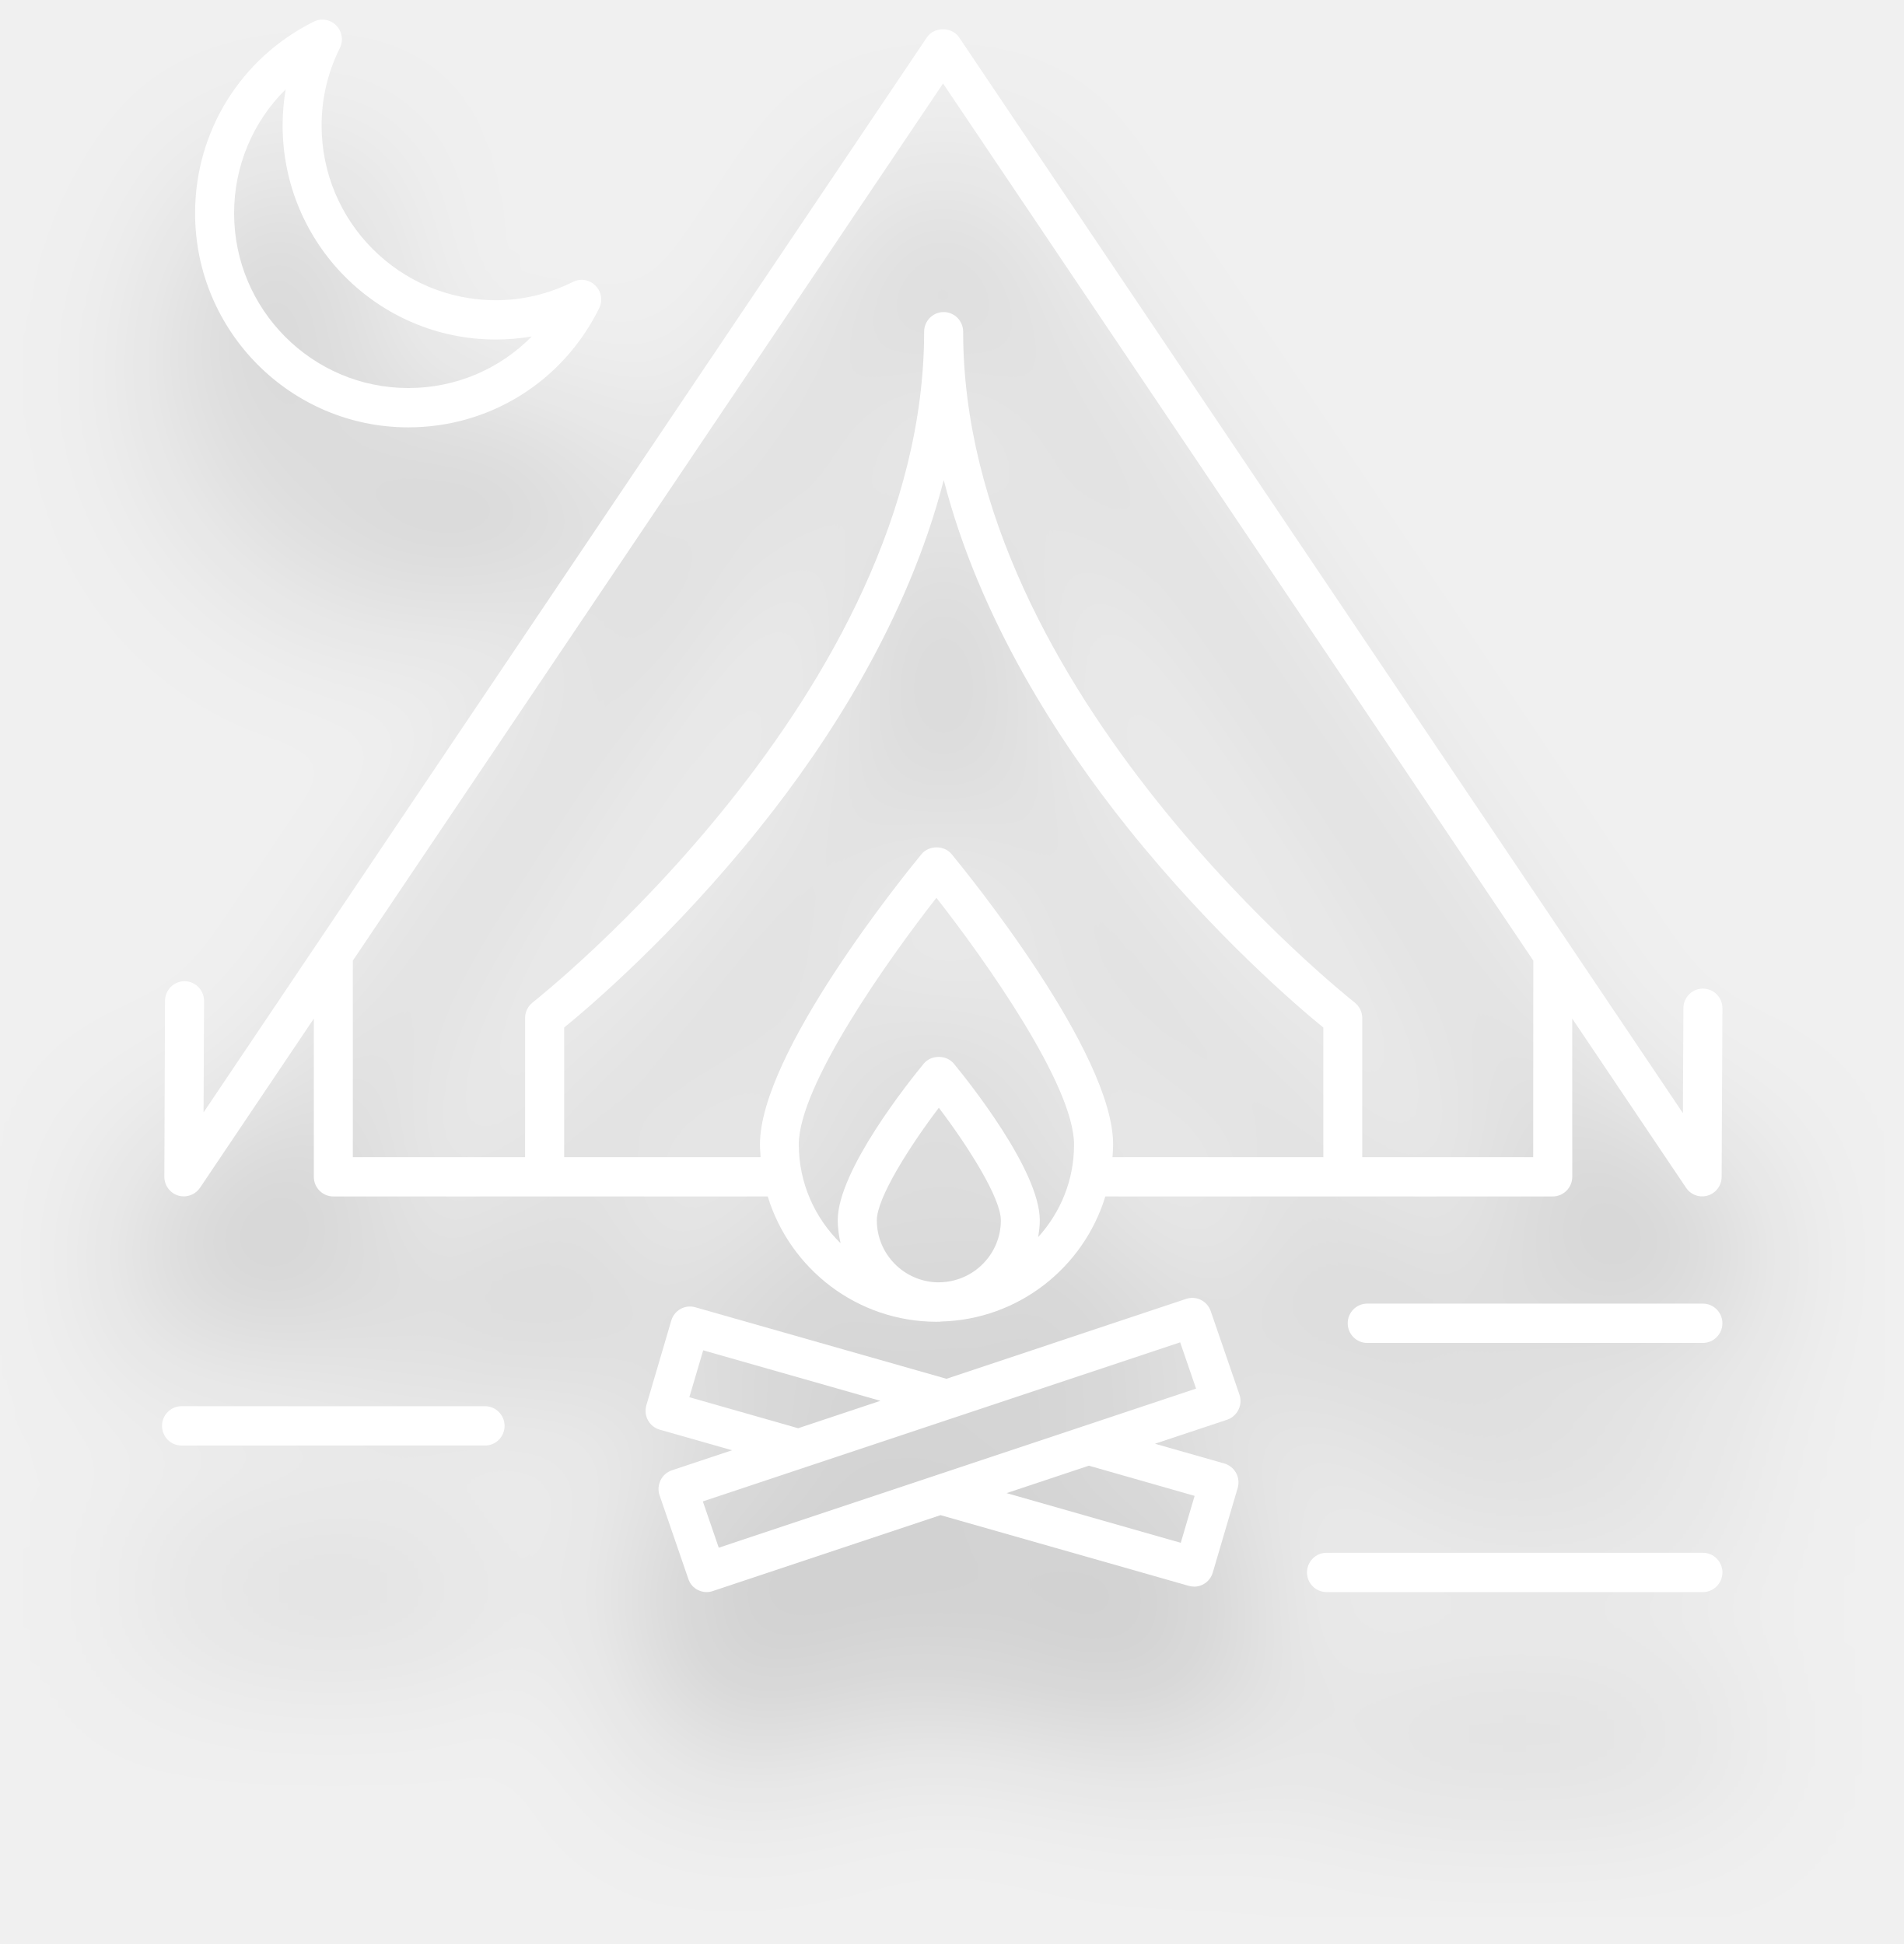
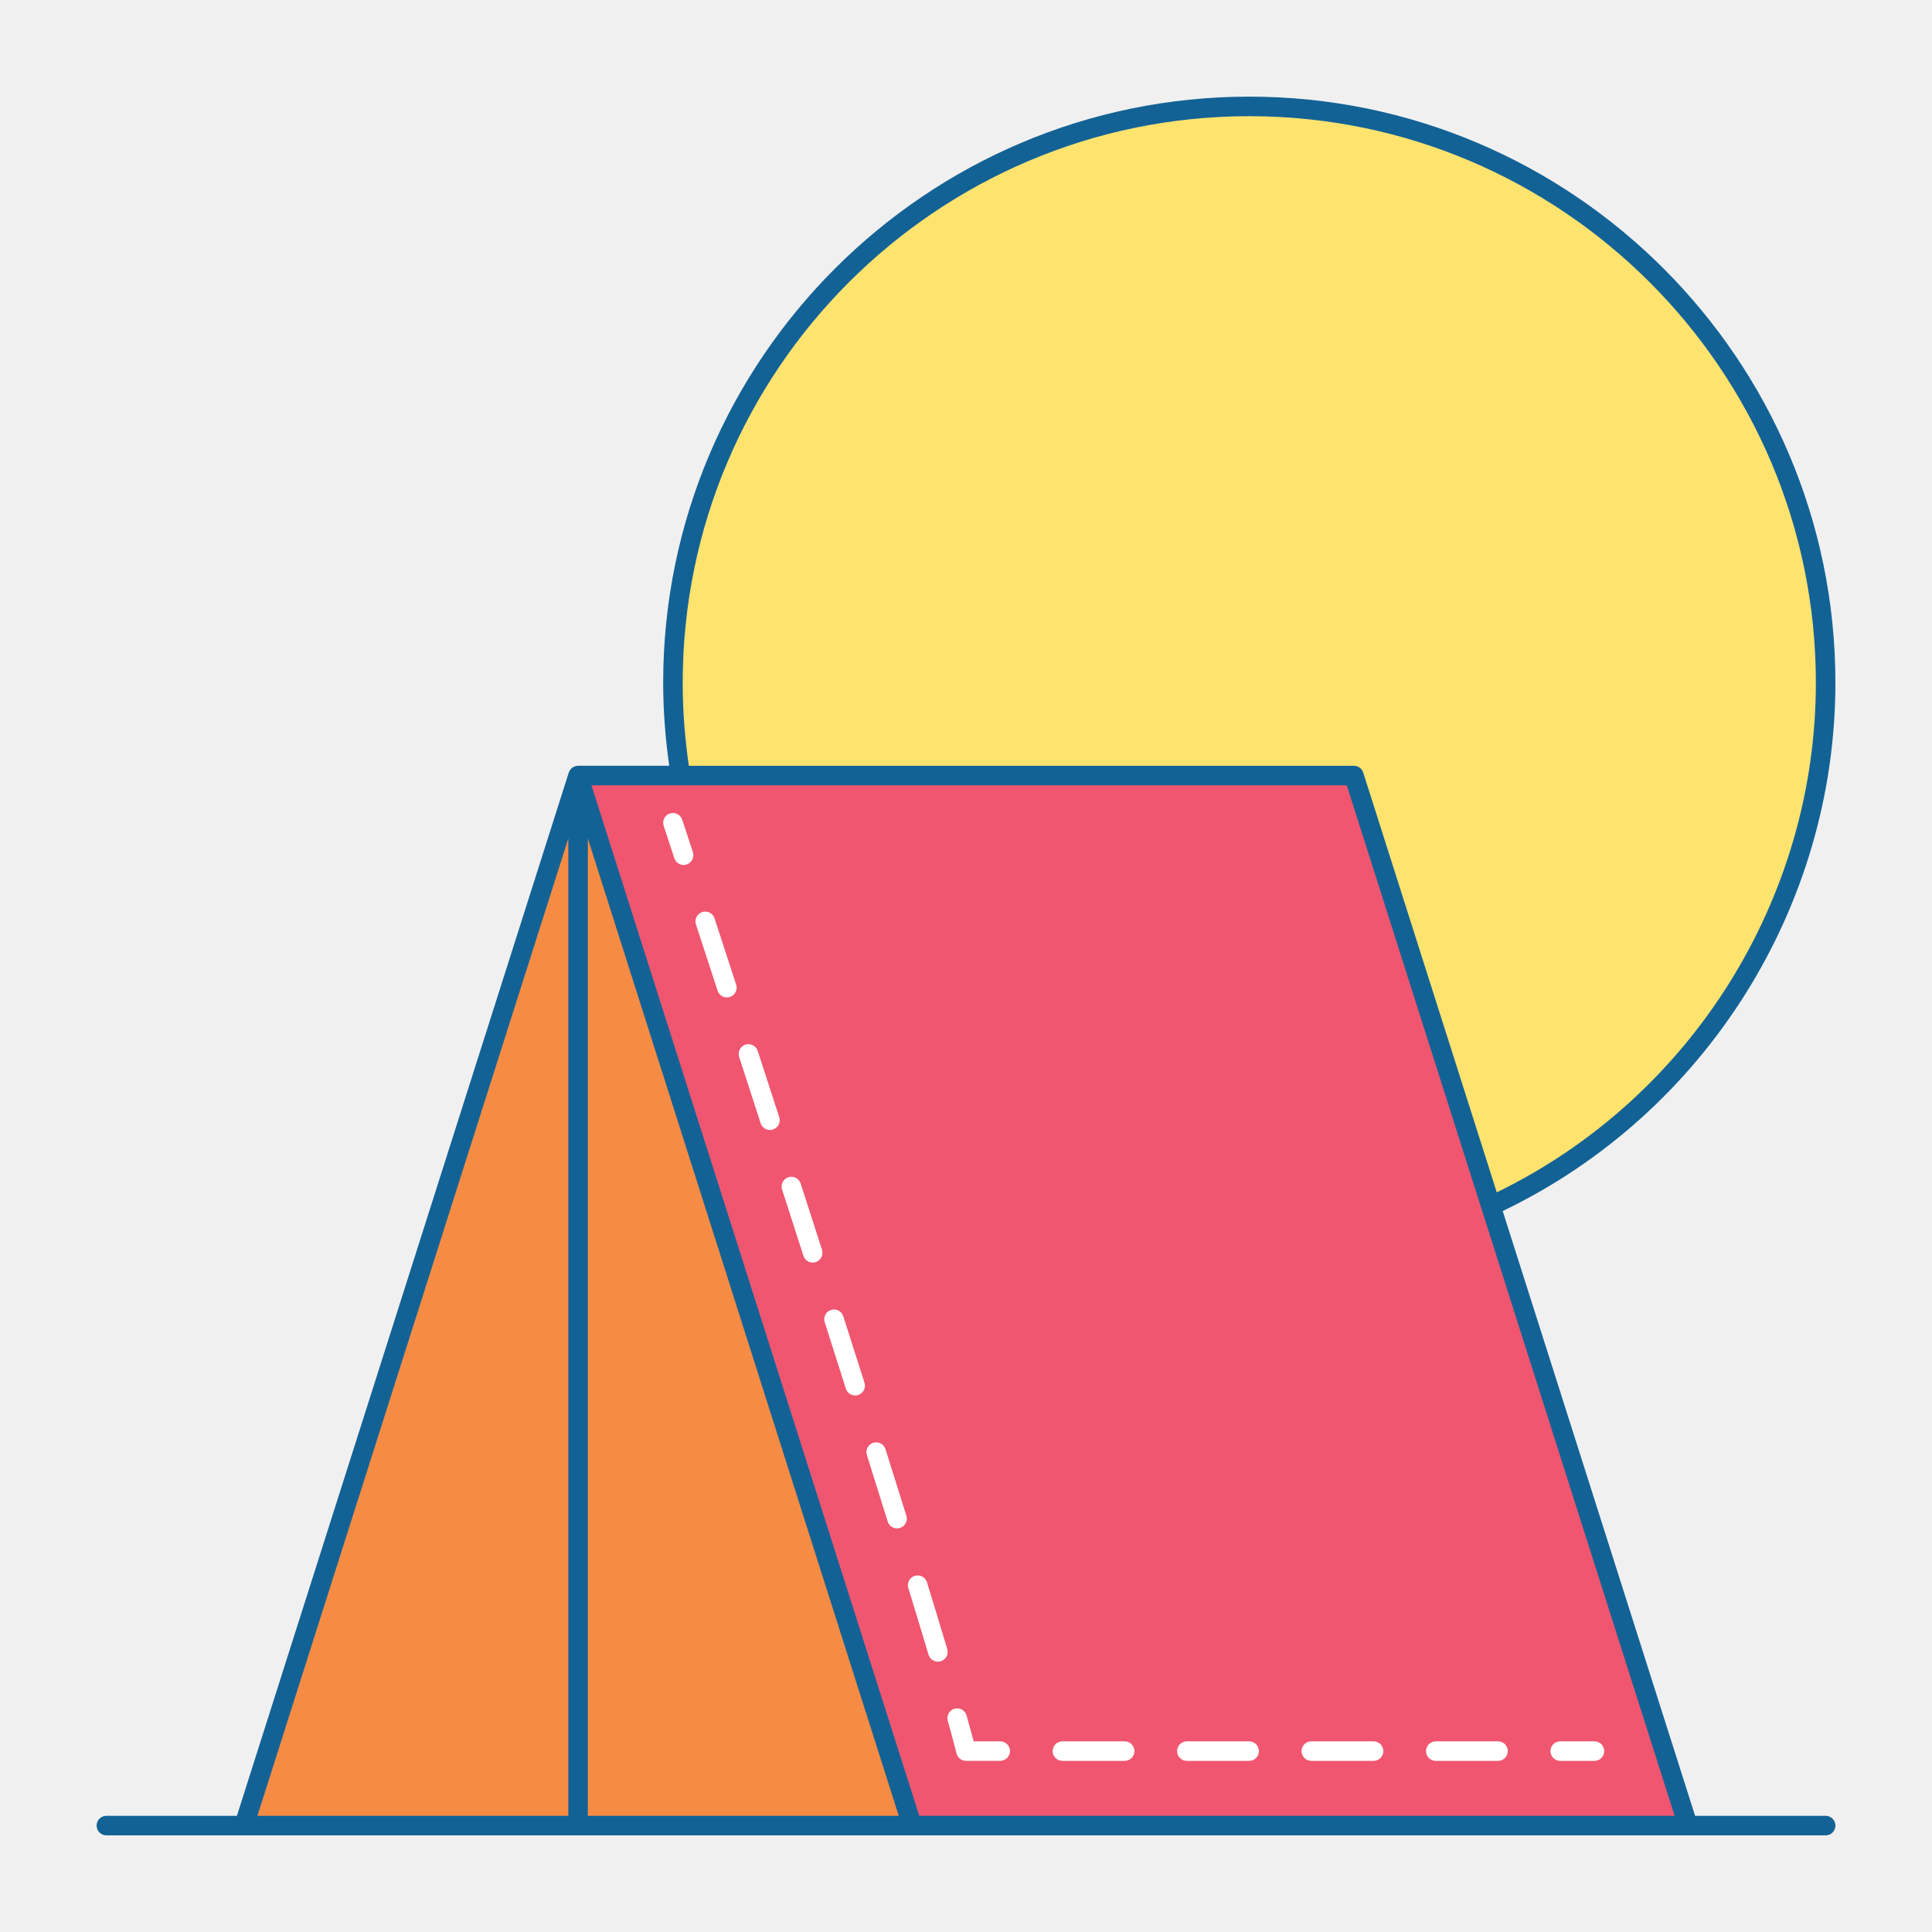
- <svg xmlns="http://www.w3.org/2000/svg" width="47" height="48" viewBox="0 0 47 48" fill="none">
-   <g filter="url(#filter0_d)">
-     <path d="M42.037 32.188H33.75C33.485 32.188 33.269 32.406 33.269 32.673C33.269 32.941 33.485 33.159 33.75 33.159H42.037C42.302 33.159 42.519 32.941 42.519 32.673C42.519 32.406 42.302 32.188 42.037 32.188Z" fill="white" />
-     <path d="M42.037 38.34H32.746C32.481 38.34 32.264 38.558 32.264 38.825C32.264 39.093 32.481 39.311 32.746 39.311H42.037C42.302 39.311 42.519 39.093 42.519 38.825C42.519 38.558 42.302 38.34 42.037 38.34Z" fill="white" />
-     <path d="M4.481 35.692H11.974C12.239 35.692 12.456 35.474 12.456 35.206C12.456 34.939 12.239 34.721 11.974 34.721H4.481C4.216 34.721 4 34.939 4 35.206C4 35.476 4.216 35.692 4.481 35.692Z" fill="white" />
-     <path fill-rule="evenodd" clip-rule="evenodd" d="M7.745 0.535C7.931 0.442 8.153 0.48 8.3 0.628L8.3 0.628C8.445 0.776 8.482 1.001 8.388 1.189C8.089 1.792 7.939 2.434 7.939 3.1C7.939 5.477 9.868 7.413 12.238 7.413C12.902 7.413 13.543 7.259 14.145 6.96C14.332 6.867 14.553 6.905 14.7 7.053C14.847 7.2 14.883 7.426 14.79 7.612C13.893 9.426 12.088 10.552 10.079 10.552C7.177 10.552 4.816 8.18 4.816 5.267C4.816 3.248 5.939 1.435 7.745 0.535ZM13.128 8.307C12.834 8.358 12.539 8.383 12.238 8.383L12.238 8.383C9.336 8.383 6.976 6.013 6.977 3.099C6.977 2.796 7.002 2.498 7.053 2.205C6.248 2.999 5.779 4.091 5.779 5.266C5.779 7.645 7.709 9.581 10.079 9.581C11.251 9.581 12.336 9.113 13.128 8.307Z" fill="white" />
-     <path fill-rule="evenodd" clip-rule="evenodd" d="M42.039 24.41H42.037C41.772 24.41 41.557 24.626 41.556 24.893L41.544 27.485L23.677 0.924C23.498 0.656 23.06 0.656 22.88 0.924L5.025 27.466L5.037 24.715C5.038 24.448 4.822 24.228 4.557 24.228H4.555C4.29 24.228 4.075 24.444 4.074 24.712L4.057 29.053C4.055 29.267 4.194 29.455 4.395 29.519C4.442 29.534 4.489 29.54 4.538 29.54C4.694 29.54 4.845 29.462 4.937 29.328L7.747 25.151V29.057C7.747 29.324 7.963 29.542 8.228 29.542H18.952C19.5 31.331 21.16 32.636 23.12 32.636C23.127 32.636 23.133 32.635 23.139 32.635L23.139 32.635C23.145 32.634 23.151 32.634 23.158 32.634C23.16 32.634 23.164 32.634 23.167 32.635L23.167 32.635L23.167 32.635C23.17 32.635 23.174 32.636 23.177 32.636C23.183 32.636 23.188 32.635 23.194 32.634L23.205 32.633C23.214 32.632 23.224 32.63 23.233 32.63C25.142 32.581 26.75 31.296 27.286 29.542H38.33C38.596 29.542 38.812 29.324 38.812 29.057V25.151L41.622 29.328C41.74 29.504 41.958 29.582 42.16 29.519C42.361 29.457 42.5 29.269 42.5 29.057L42.519 24.897C42.521 24.628 42.306 24.412 42.039 24.41L42.039 24.41ZM23.233 31.66L23.227 31.66C23.203 31.662 23.18 31.663 23.157 31.663C22.323 31.652 21.645 30.97 21.645 30.132C21.645 29.58 22.45 28.31 23.176 27.352C23.902 28.31 24.707 29.58 24.707 30.132C24.707 30.956 24.051 31.629 23.233 31.66L23.233 31.66ZM25.668 30.13C25.668 30.274 25.65 30.41 25.627 30.547L25.627 30.547C26.178 29.94 26.517 29.138 26.513 28.257C26.513 26.803 24.324 23.709 23.116 22.169C21.911 23.709 19.719 26.805 19.719 28.257C19.719 29.212 20.116 30.077 20.75 30.697C20.709 30.513 20.68 30.325 20.68 30.13C20.68 28.901 22.45 26.693 22.804 26.262C22.986 26.041 23.363 26.041 23.545 26.262C23.901 26.693 25.668 28.901 25.668 30.13ZM23.491 21.089C23.308 20.867 22.932 20.867 22.749 21.089C22.341 21.584 18.76 25.997 18.76 28.257C18.76 28.333 18.765 28.408 18.77 28.483V28.483C18.772 28.513 18.774 28.542 18.775 28.572H13.927V25.372C14.555 24.86 16.637 23.085 18.745 20.452C20.457 18.316 22.411 15.296 23.297 11.853C24.183 15.297 26.137 18.315 27.848 20.452C29.957 23.085 32.039 24.86 32.667 25.372V28.572H27.463C27.47 28.468 27.478 28.363 27.478 28.257C27.48 25.997 23.899 21.584 23.491 21.089H23.491ZM33.628 28.572H37.848L37.851 23.72L23.28 2.061L8.71 23.72V28.572H12.962V25.137C12.962 24.985 13.032 24.843 13.15 24.752L13.15 24.751C13.267 24.66 22.813 17.117 22.813 8.19C22.813 7.923 23.03 7.705 23.295 7.705C23.56 7.705 23.776 7.923 23.776 8.19C23.776 17.114 33.316 24.654 33.439 24.751L33.44 24.752C33.558 24.845 33.628 24.987 33.628 25.137V28.572Z" fill="white" />
-     <path fill-rule="evenodd" clip-rule="evenodd" d="M30.596 34.433C30.639 34.554 30.63 34.691 30.573 34.806L30.574 34.806C30.515 34.924 30.416 35.013 30.292 35.055L28.511 35.648L30.222 36.135C30.346 36.171 30.451 36.255 30.514 36.369C30.576 36.482 30.589 36.615 30.553 36.74L29.938 38.829C29.876 39.04 29.686 39.176 29.477 39.176C29.434 39.176 29.389 39.169 29.346 39.157L23.218 37.411L17.594 39.286C17.545 39.303 17.494 39.311 17.444 39.311C17.244 39.311 17.058 39.186 16.992 38.985L16.283 36.924C16.24 36.803 16.249 36.666 16.306 36.551C16.362 36.433 16.464 36.346 16.586 36.304L18.072 35.809L16.287 35.301C16.163 35.265 16.058 35.182 15.995 35.068C15.933 34.954 15.92 34.822 15.956 34.697L16.571 32.607C16.646 32.351 16.91 32.206 17.163 32.278L23.364 34.044L29.281 32.071C29.532 31.987 29.8 32.122 29.887 32.372L30.596 34.433ZM17.359 33.341L17.017 34.499L19.703 35.265L21.734 34.588L17.359 33.341ZM29.49 36.935L29.148 38.094L24.848 36.867L26.88 36.19L29.49 36.935ZM17.35 37.072L17.743 38.215L29.526 34.287L29.133 33.144L17.35 37.072Z" fill="white" />
+ <svg xmlns="http://www.w3.org/2000/svg" version="1.1" id="Layer_1" x="0px" y="0px" viewBox="0 0 100 100" enable-background="new 0 0 100 100" xml:space="preserve">
+   <g>
+     <polygon fill="#F68C43" points="12.632,94.492 29.921,40.142 47.211,94.492  " />
+     <polygon fill="#F0566F" points="29.921,40.142 70.079,40.142 87.368,94.492 47.211,94.492  " />
+     <path fill="#FEE36F" d="M70.078,40.142l7.087,22.277c10.229-4.729,17.329-15.074,17.329-27.082   c0-16.474-13.356-29.829-29.831-29.829S34.831,18.863,34.831,35.337c0,1.636,0.137,3.24,0.391,4.805H70.078z" />
+     <path fill="#136296" d="M94.494,93.986h-6.756L77.78,62.683C88.254,57.651,95,46.969,95,35.337   C95,18.611,81.391,5.002,64.663,5.002S34.326,18.611,34.326,35.337c0,1.422,0.11,2.865,0.314,4.299h-4.718   c-0.049,0-0.096,0.009-0.142,0.023c-0.013,0.004-0.025,0.009-0.038,0.013c-0.009,0.004-0.019,0.006-0.028,0.011   c-0.024,0.011-0.045,0.024-0.067,0.038c-0.012,0.008-0.024,0.014-0.035,0.023c-0.013,0.01-0.025,0.021-0.037,0.032   c-0.009,0.008-0.016,0.017-0.023,0.025c-0.013,0.014-0.028,0.026-0.039,0.042c0,0,0,0,0,0.001c-0.014,0.02-0.022,0.044-0.034,0.066   c-0.01,0.018-0.02,0.035-0.028,0.055c-0.003,0.009-0.009,0.015-0.012,0.024L12.262,93.986H5.506C5.226,93.986,5,94.213,5,94.492   s0.226,0.506,0.506,0.506h7.126h34.58h40.157h7.126c0.279,0,0.506-0.226,0.506-0.506S94.774,93.986,94.494,93.986z M29.416,93.986   H13.323l16.093-50.587V93.986z M64.663,6.014c16.17,0,29.326,13.154,29.326,29.324c0,11.197-6.464,21.487-16.517,26.377   L70.56,39.989c-0.067-0.21-0.262-0.352-0.482-0.352H35.655c-0.211-1.434-0.318-2.878-0.318-4.299   C35.337,19.168,48.493,6.014,64.663,6.014z M30.427,93.986V43.4l9.439,29.671l6.654,20.916H30.427z M47.581,93.986L30.613,40.648   h4.609h34.487l6.975,21.925l0,0l9.993,31.413H47.581z" />
+     <g>
+       <path fill="#FFFFFF" d="M35.312,42.428c-0.087-0.265-0.374-0.411-0.638-0.322c-0.265,0.087-0.41,0.373-0.322,0.638l0.551,1.678    c0.07,0.213,0.268,0.348,0.48,0.348c0.052,0,0.105-0.008,0.158-0.025c0.265-0.087,0.41-0.373,0.323-0.638L35.312,42.428z" />
+       <path fill="#FFFFFF" d="M43.649,68.131c-0.085-0.266-0.369-0.416-0.635-0.327c-0.266,0.085-0.413,0.369-0.328,0.635    c0.368,1.151,0.734,2.3,1.095,3.436c0.068,0.215,0.267,0.353,0.482,0.353c0.051,0,0.102-0.007,0.153-0.024    c0.266-0.084,0.413-0.369,0.329-0.635C44.383,70.433,44.017,69.284,43.649,68.131z" />
+       <path fill="#FFFFFF" d="M41.442,61.26c-0.086-0.266-0.371-0.41-0.636-0.326c-0.266,0.086-0.412,0.371-0.326,0.636l1.105,3.431    c0.069,0.215,0.268,0.351,0.481,0.351c0.051,0,0.103-0.008,0.155-0.024c0.266-0.085,0.412-0.37,0.327-0.636L41.442,61.26z" />
+       <path fill="#FFFFFF" d="M39.22,54.396c-0.086-0.265-0.371-0.411-0.637-0.325c-0.266,0.086-0.411,0.371-0.325,0.637l1.113,3.431    c0.069,0.214,0.268,0.35,0.481,0.35c0.052,0,0.104-0.008,0.156-0.025c0.266-0.086,0.411-0.371,0.325-0.637L39.22,54.396z" />
+       <path fill="#FFFFFF" d="M36.984,47.532c-0.087-0.265-0.371-0.41-0.638-0.324c-0.265,0.087-0.41,0.372-0.324,0.638l1.12,3.431    c0.07,0.214,0.268,0.349,0.481,0.349c0.052,0,0.105-0.008,0.157-0.025c0.266-0.087,0.411-0.372,0.324-0.637L36.984,47.532z" />
+       <path fill="#FFFFFF" d="M45.833,75.009c-0.084-0.266-0.367-0.413-0.634-0.33c-0.266,0.084-0.414,0.368-0.33,0.634    c0.371,1.178,0.732,2.328,1.079,3.441c0.067,0.216,0.267,0.355,0.482,0.355c0.05,0,0.101-0.007,0.151-0.023    c0.267-0.083,0.415-0.367,0.332-0.633C46.566,77.34,46.204,76.188,45.833,75.009z" />
+       <path fill="#FFFFFF" d="M49.03,85.358c-0.317-1.061-0.669-2.22-1.049-3.457c-0.082-0.267-0.364-0.417-0.632-0.335    c-0.267,0.082-0.417,0.365-0.335,0.632c0.379,1.234,0.731,2.392,1.047,3.449c0.065,0.219,0.267,0.361,0.484,0.361    c0.048,0,0.097-0.007,0.145-0.021C48.958,85.907,49.11,85.625,49.03,85.358z" />
+       <path fill="#FFFFFF" d="M51.77,90.131h-1.377c-0.102-0.391-0.223-0.838-0.363-1.338c-0.075-0.269-0.353-0.427-0.623-0.351    c-0.269,0.075-0.426,0.354-0.351,0.623c0.185,0.661,0.338,1.23,0.454,1.693c0.056,0.225,0.258,0.383,0.491,0.383h1.77    c0.279,0,0.506-0.226,0.506-0.506S52.049,90.131,51.77,90.131z" />
+       <path fill="#FFFFFF" d="M77.537,90.131h-3.221c-0.279,0-0.506,0.226-0.506,0.506s0.226,0.506,0.506,0.506h3.221    c0.279,0,0.506-0.226,0.506-0.506S77.817,90.131,77.537,90.131z" />
+       <path fill="#FFFFFF" d="M71.095,90.131h-3.221c-0.279,0-0.506,0.226-0.506,0.506s0.226,0.506,0.506,0.506h3.221    c0.279,0,0.506-0.226,0.506-0.506S71.375,90.131,71.095,90.131z" />
+       <path fill="#FFFFFF" d="M58.212,90.131h-3.221c-0.279,0-0.506,0.226-0.506,0.506s0.226,0.506,0.506,0.506h3.221    c0.279,0,0.506-0.226,0.506-0.506S58.491,90.131,58.212,90.131z" />
+       <path fill="#FFFFFF" d="M64.654,90.131h-3.221c-0.279,0-0.506,0.226-0.506,0.506s0.226,0.506,0.506,0.506h3.221    c0.279,0,0.506-0.226,0.506-0.506S64.933,90.131,64.654,90.131z" />
+       <path fill="#FFFFFF" d="M82.528,90.131h-1.77c-0.279,0-0.506,0.226-0.506,0.506s0.226,0.506,0.506,0.506h1.77    c0.279,0,0.506-0.226,0.506-0.506S82.807,90.131,82.528,90.131z" />
+     </g>
  </g>
-   <defs>
-     <filter id="filter0_d" x="0" y="0.484" width="46.519" height="46.827" filterUnits="userSpaceOnUse" color-interpolation-filters="sRGB">
-       <feFlood flood-opacity="0" result="BackgroundImageFix" />
-       <feColorMatrix in="SourceAlpha" type="matrix" values="0 0 0 0 0 0 0 0 0 0 0 0 0 0 0 0 0 0 127 0" />
-       <feOffset dy="4" />
-       <feGaussianBlur stdDeviation="2" />
-       <feColorMatrix type="matrix" values="0 0 0 0 0 0 0 0 0 0 0 0 0 0 0 0 0 0 0.25 0" />
-       <feBlend mode="normal" in2="BackgroundImageFix" result="effect1_dropShadow" />
-       <feBlend mode="normal" in="SourceGraphic" in2="effect1_dropShadow" result="shape" />
-     </filter>
-   </defs>
</svg>
